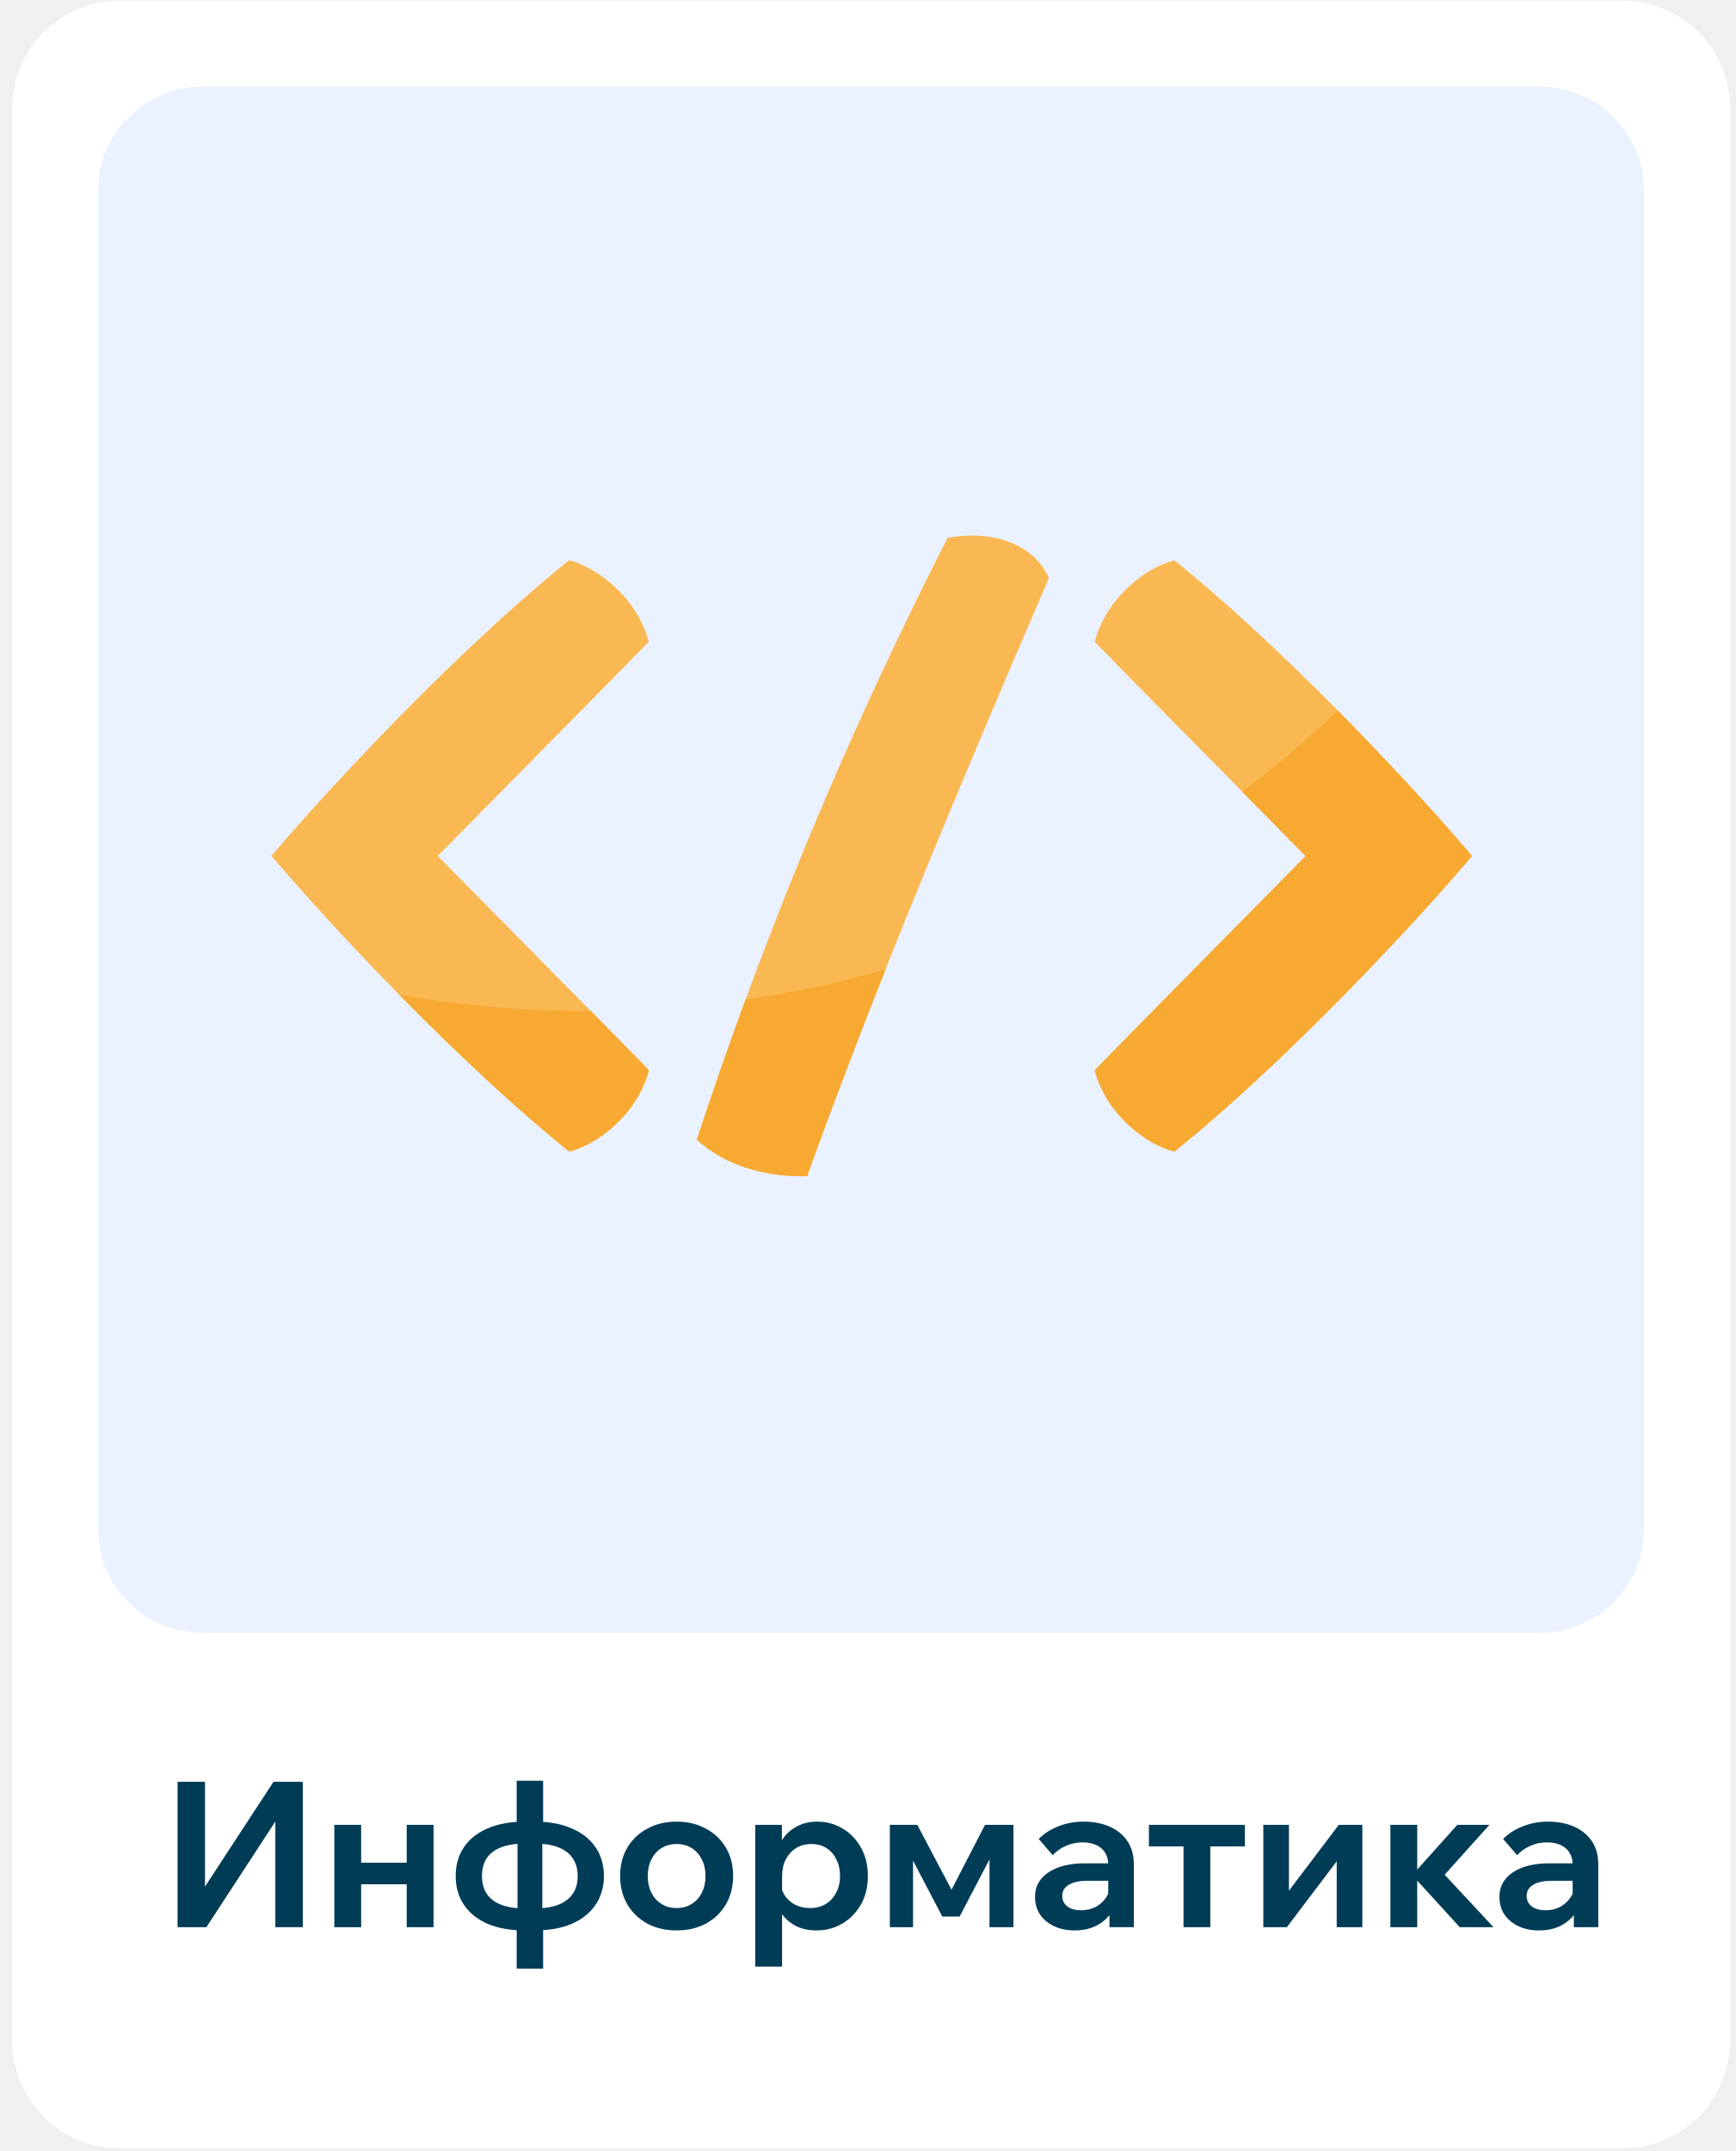
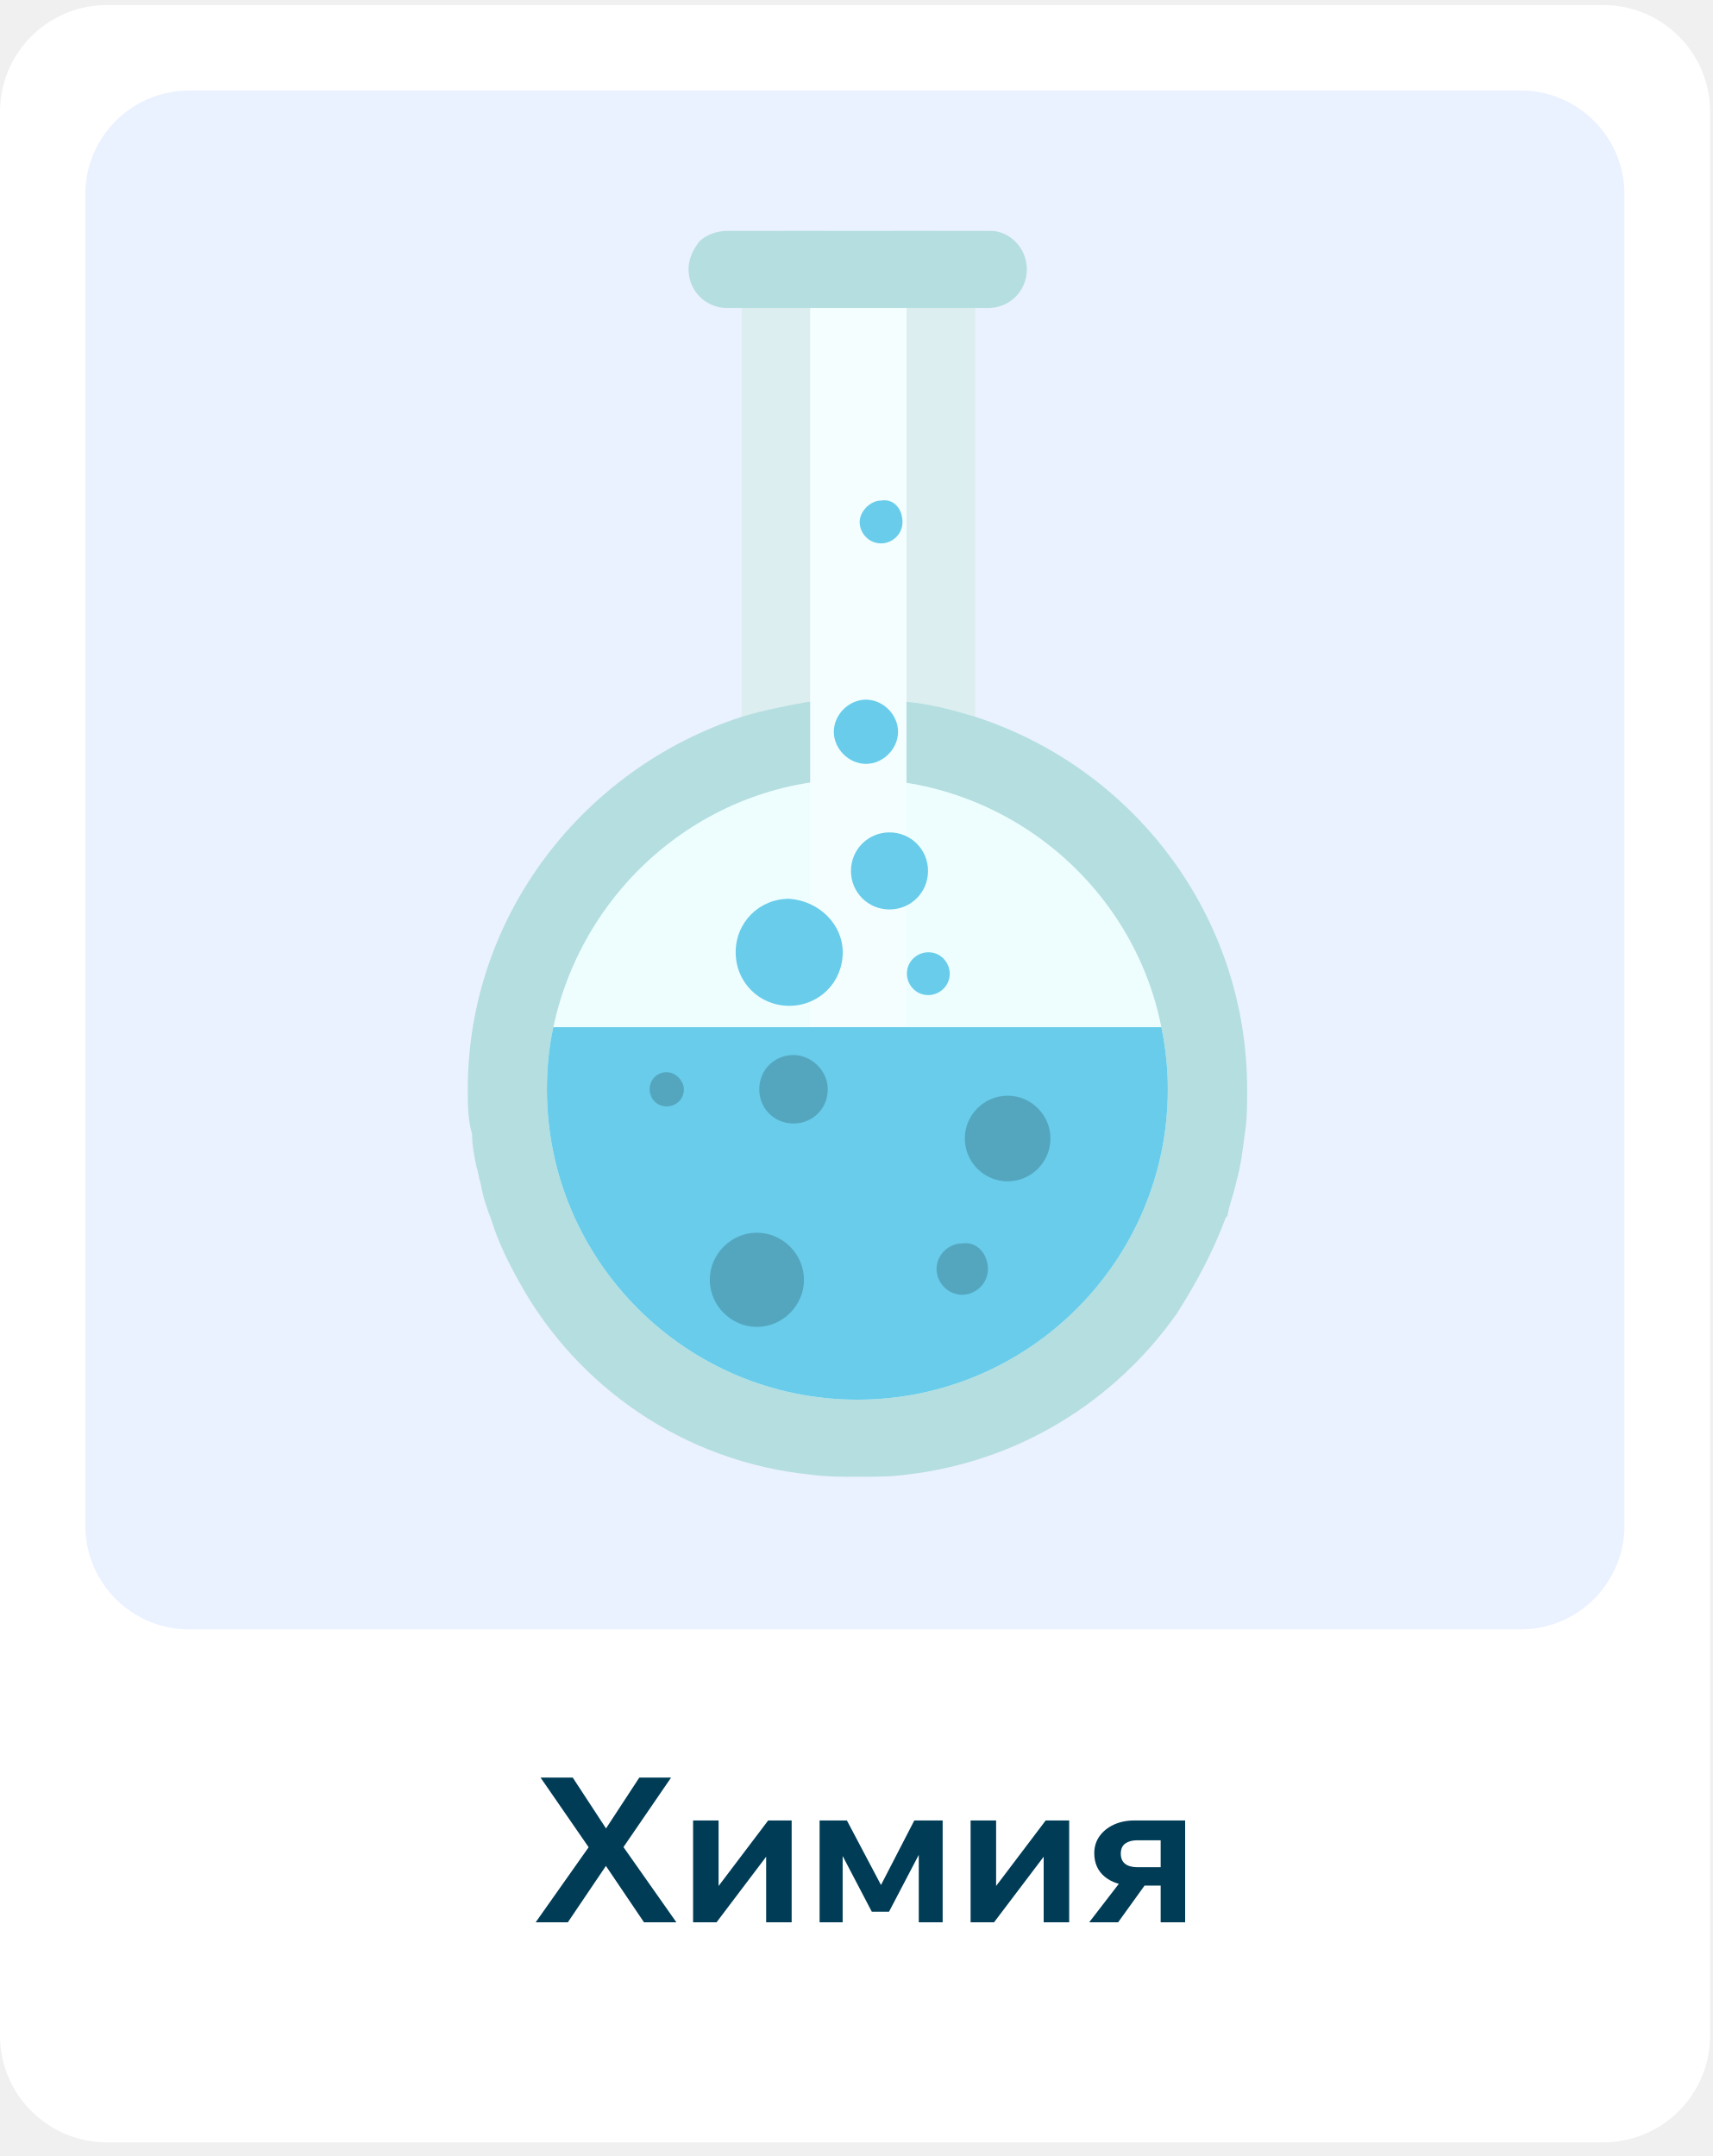
- <svg xmlns="http://www.w3.org/2000/svg" width="113" height="140" viewBox="0 0 113 140" fill="none">
-   <rect x="0.798" y="0.047" width="111.822" height="139.777" rx="6.989" fill="white" />
-   <rect x="6.385" y="5.638" width="100.639" height="100.639" rx="6.787" fill="#EAF1FF" />
-   <path d="M42.226 41.773C41.852 40.316 40.996 39.092 40.009 38.185C39.029 37.278 37.918 36.683 37.045 36.467C32.737 39.919 27.511 44.975 22.914 49.867C21.021 51.879 19.235 53.869 17.665 55.705C19.235 57.542 21.021 59.531 22.914 61.544C23.912 62.609 24.943 63.681 25.986 64.74C29.738 68.561 33.672 72.24 37.045 74.943C37.918 74.728 39.029 74.133 40.009 73.232C40.996 72.319 41.852 71.1 42.226 69.644C41.081 68.47 39.805 67.172 38.45 65.795C35.35 62.649 31.836 59.101 28.571 55.79L28.491 55.711L28.571 55.632C33.258 50.876 38.462 45.627 42.226 41.773Z" fill="#FAB853" />
-   <path d="M66.271 35.528C65.387 35.074 64.35 34.859 63.278 34.859C62.745 34.859 62.213 34.91 61.685 35.012C56.703 44.75 52.31 54.788 48.535 65.053C47.424 68.075 46.364 71.113 45.361 74.174C47.214 75.857 49.714 76.554 52.236 76.554C52.339 76.554 52.435 76.554 52.537 76.549C54.135 72.099 55.853 67.604 57.638 63.103C61.056 54.511 64.718 45.906 68.283 37.608C67.847 36.661 67.138 35.981 66.271 35.528Z" fill="#FAB853" />
-   <path d="M90.576 49.868C89.443 48.661 88.269 47.443 87.079 46.241C83.457 42.579 79.693 39.071 76.445 36.469C75.573 36.684 74.462 37.279 73.481 38.186C72.495 39.099 71.639 40.318 71.265 41.774C73.963 44.54 77.403 48.021 80.861 51.518C82.227 52.901 83.593 54.284 84.919 55.633L84.999 55.712L84.919 55.792C80.226 60.547 75.028 65.791 71.265 69.651C71.639 71.107 72.495 72.326 73.481 73.239C74.462 74.146 75.573 74.735 76.445 74.951C80.753 71.499 85.979 66.442 90.576 61.551C92.47 59.538 94.255 57.549 95.825 55.712C94.255 53.87 92.47 51.881 90.576 49.868Z" fill="#FAB853" />
-   <path d="M26.004 64.75C29.756 68.57 33.69 72.249 37.063 74.953C37.936 74.737 39.047 74.142 40.027 73.241C41.013 72.329 41.869 71.11 42.243 69.653C41.099 68.48 39.823 67.182 38.468 65.804C34.297 65.821 30.113 65.47 26.004 64.75Z" fill="#F7A932" />
-   <path d="M45.362 74.18C47.215 75.863 49.715 76.56 52.237 76.56C52.339 76.56 52.436 76.56 52.538 76.555C54.136 72.105 55.854 67.61 57.639 63.11C54.652 63.96 51.608 64.606 48.536 65.054C47.425 68.075 46.365 71.119 45.362 74.18Z" fill="#F7A932" />
-   <path d="M73.481 73.239C74.462 74.146 75.573 74.736 76.446 74.951C80.754 71.499 85.98 66.443 90.577 61.551C92.47 59.539 94.256 57.55 95.826 55.713C94.256 53.877 92.47 51.887 90.577 49.875C89.443 48.667 88.27 47.449 87.08 46.247C85.113 48.123 83.032 49.886 80.862 51.53C82.228 52.913 83.594 54.296 84.92 55.645L84.999 55.724L84.92 55.804C80.227 60.559 75.029 65.802 71.265 69.663C71.639 71.108 72.495 72.327 73.481 73.239Z" fill="#F7A932" />
-   <path d="M11.558 125.432L11.558 115.969L13.345 115.969L13.345 124.611L12.154 124.611L17.805 115.969L19.711 115.969L19.711 125.432L17.924 125.432L17.924 116.75L19.102 116.75L13.437 125.432L11.558 125.432ZM26.475 125.432L26.475 118.774L28.222 118.774L28.222 125.432L26.475 125.432ZM21.763 125.432L21.763 118.774L23.51 118.774L23.51 125.432L21.763 125.432ZM22.584 122.639L22.584 121.236L27.494 121.236L27.494 122.639L22.584 122.639ZM34.151 125.643C33.233 125.643 32.435 125.502 31.755 125.22C31.085 124.929 30.569 124.518 30.207 123.989C29.845 123.451 29.664 122.824 29.664 122.11C29.664 121.377 29.845 120.746 30.207 120.217C30.569 119.688 31.085 119.282 31.755 118.999C32.435 118.708 33.233 118.563 34.151 118.563L34.826 118.563C35.743 118.563 36.538 118.708 37.208 118.999C37.879 119.282 38.395 119.688 38.757 120.217C39.127 120.746 39.313 121.377 39.313 122.11C39.313 122.824 39.127 123.451 38.757 123.989C38.395 124.518 37.879 124.929 37.208 125.22C36.538 125.502 35.743 125.643 34.826 125.643L34.151 125.643ZM34.151 124.214L34.826 124.214C35.726 124.214 36.414 124.033 36.891 123.671C37.367 123.31 37.605 122.789 37.605 122.11C37.605 121.421 37.367 120.896 36.891 120.535C36.414 120.173 35.726 119.992 34.826 119.992L34.151 119.992C33.242 119.992 32.55 120.173 32.073 120.535C31.605 120.888 31.372 121.413 31.372 122.11C31.372 122.789 31.605 123.31 32.073 123.671C32.55 124.033 33.242 124.214 34.151 124.214ZM33.635 128.132L33.635 124.942L33.688 124.73L33.688 119.595L33.635 119.37L33.635 115.902L35.355 115.902L35.355 119.37L35.302 119.595L35.302 124.73L35.355 124.942L35.355 128.132L33.635 128.132ZM44.045 125.643C43.322 125.643 42.682 125.493 42.126 125.193C41.57 124.885 41.138 124.465 40.829 123.936C40.52 123.398 40.366 122.789 40.366 122.11C40.366 121.413 40.52 120.799 40.829 120.27C41.138 119.741 41.57 119.326 42.126 119.026C42.682 118.717 43.322 118.563 44.045 118.563C44.769 118.563 45.408 118.717 45.964 119.026C46.52 119.326 46.953 119.741 47.261 120.27C47.57 120.799 47.725 121.408 47.725 122.096C47.725 122.785 47.57 123.398 47.261 123.936C46.953 124.465 46.52 124.885 45.964 125.193C45.408 125.493 44.769 125.643 44.045 125.643ZM44.045 124.188C44.416 124.188 44.742 124.099 45.025 123.923C45.307 123.746 45.528 123.504 45.686 123.195C45.845 122.877 45.925 122.516 45.925 122.11C45.925 121.695 45.845 121.333 45.686 121.024C45.528 120.707 45.307 120.46 45.025 120.283C44.742 120.107 44.416 120.019 44.045 120.019C43.675 120.019 43.348 120.107 43.066 120.283C42.784 120.46 42.563 120.707 42.404 121.024C42.245 121.333 42.166 121.695 42.166 122.11C42.166 122.516 42.245 122.877 42.404 123.195C42.563 123.504 42.784 123.746 43.066 123.923C43.348 124.099 43.675 124.188 44.045 124.188ZM50.911 127.999L49.164 127.999L49.164 118.774L50.898 118.774L50.898 120.839L50.527 120.839C50.589 120.407 50.734 120.019 50.964 119.674C51.202 119.33 51.511 119.061 51.89 118.867C52.27 118.664 52.702 118.563 53.187 118.563C53.796 118.563 54.352 118.713 54.855 119.013C55.358 119.313 55.755 119.727 56.046 120.257C56.346 120.786 56.496 121.404 56.496 122.11C56.496 122.807 56.346 123.42 56.046 123.949C55.746 124.479 55.344 124.893 54.842 125.193C54.339 125.493 53.774 125.643 53.148 125.643C52.574 125.643 52.08 125.52 51.665 125.273C51.251 125.026 50.937 124.695 50.725 124.28C50.514 123.857 50.421 123.393 50.448 122.891L50.818 122.652C50.862 122.952 50.973 123.221 51.149 123.46C51.325 123.689 51.55 123.87 51.824 124.002C52.106 124.126 52.411 124.188 52.737 124.188C53.126 124.188 53.465 124.099 53.756 123.923C54.047 123.746 54.273 123.499 54.431 123.182C54.599 122.864 54.683 122.507 54.683 122.11C54.683 121.695 54.603 121.333 54.444 121.024C54.295 120.707 54.078 120.46 53.796 120.283C53.523 120.107 53.196 120.019 52.817 120.019C52.446 120.019 52.115 120.107 51.824 120.283C51.542 120.46 51.317 120.707 51.149 121.024C50.99 121.333 50.911 121.708 50.911 122.149L50.911 127.999ZM57.927 125.432L57.927 118.774L59.714 118.774L62.069 123.235L61.818 123.235L64.121 118.774L65.974 118.774L65.974 125.432L64.412 125.432L64.412 119.357L65.021 119.86L62.466 124.743L61.341 124.743L58.787 119.86L59.436 119.423L59.436 125.432L57.927 125.432ZM73.81 125.432L72.222 125.432L72.222 124.095L72.142 123.883L72.142 121.382C72.142 120.914 71.992 120.552 71.692 120.296C71.392 120.041 70.982 119.913 70.462 119.913C70.082 119.913 69.725 119.988 69.389 120.138C69.063 120.279 68.776 120.482 68.529 120.746L67.616 119.688C67.969 119.335 68.397 119.061 68.9 118.867C69.403 118.664 69.95 118.563 70.541 118.563C71.185 118.563 71.754 118.673 72.248 118.894C72.742 119.114 73.126 119.432 73.4 119.846C73.673 120.252 73.81 120.751 73.81 121.342L73.81 125.432ZM69.959 125.643C69.447 125.643 68.997 125.551 68.609 125.365C68.22 125.18 67.916 124.924 67.695 124.598C67.484 124.271 67.378 123.892 67.378 123.46C67.378 123.001 67.51 122.613 67.775 122.295C68.04 121.968 68.415 121.717 68.9 121.541C69.394 121.364 69.963 121.276 70.607 121.276L72.314 121.276L72.314 122.414L70.739 122.414C70.263 122.414 69.879 122.498 69.588 122.666C69.297 122.833 69.151 123.076 69.151 123.393C69.151 123.685 69.261 123.914 69.482 124.082C69.712 124.249 70.007 124.333 70.369 124.333C70.713 124.333 71.026 124.263 71.309 124.121C71.591 123.971 71.82 123.768 71.997 123.513C72.173 123.257 72.275 122.966 72.301 122.639L72.804 122.877C72.804 123.424 72.685 123.905 72.447 124.32C72.209 124.735 71.873 125.061 71.441 125.299C71.017 125.529 70.523 125.643 69.959 125.643ZM77.042 125.432L77.042 119.37L78.789 119.37L78.789 125.432L77.042 125.432ZM74.792 120.177L74.792 118.774L81.039 118.774L81.039 120.177L74.792 120.177ZM82.238 125.432L82.238 118.774L83.906 118.774L83.906 123.208L83.813 123.182L87.148 118.774L88.684 118.774L88.684 125.432L87.016 125.432L87.016 120.998L87.109 121.024L83.773 125.432L82.238 125.432ZM95.023 125.432L91.86 121.964L92.006 121.964L94.864 118.774L96.956 118.774L93.554 122.56L93.462 121.395L97.22 125.432L95.023 125.432ZM90.51 125.432L90.51 118.774L92.257 118.774L92.257 125.432L90.51 125.432ZM104.041 125.432L102.453 125.432L102.453 124.095L102.373 123.883L102.373 121.382C102.373 120.914 102.223 120.552 101.923 120.296C101.623 120.041 101.213 119.913 100.692 119.913C100.313 119.913 99.956 119.988 99.621 120.138C99.294 120.279 99.007 120.482 98.76 120.746L97.847 119.688C98.2 119.335 98.628 119.061 99.131 118.867C99.634 118.664 100.181 118.563 100.772 118.563C101.416 118.563 101.985 118.673 102.479 118.894C102.973 119.114 103.357 119.432 103.631 119.846C103.904 120.252 104.041 120.751 104.041 121.342L104.041 125.432ZM100.19 125.643C99.678 125.643 99.228 125.551 98.84 125.365C98.451 125.18 98.147 124.924 97.926 124.598C97.715 124.271 97.609 123.892 97.609 123.46C97.609 123.001 97.741 122.613 98.006 122.295C98.27 121.968 98.645 121.717 99.131 121.541C99.625 121.364 100.194 121.276 100.838 121.276L102.545 121.276L102.545 122.414L100.97 122.414C100.494 122.414 100.11 122.498 99.819 122.666C99.528 122.833 99.382 123.076 99.382 123.393C99.382 123.685 99.493 123.914 99.713 124.082C99.942 124.249 100.238 124.333 100.6 124.333C100.944 124.333 101.257 124.263 101.54 124.121C101.822 123.971 102.051 123.768 102.228 123.513C102.404 123.257 102.506 122.966 102.532 122.639L103.035 122.877C103.035 123.424 102.916 123.905 102.678 124.32C102.44 124.735 102.104 125.061 101.672 125.299C101.248 125.529 100.754 125.643 100.19 125.643Z" fill="#003C56" />
+ <svg xmlns="http://www.w3.org/2000/svg" width="112" height="141" viewBox="0 0 112 141" fill="none">
+   <rect y="0.331" width="111.822" height="139.777" rx="6.989" fill="white" />
+   <rect x="5.58" y="5.921" width="100.639" height="100.639" rx="6.787" fill="#EAF1FF" />
+   <path d="M63.762 17.759L63.762 68.576C63.762 69.976 62.642 71.236 61.102 71.236L53.963 71.236L53.823 71.236L51.023 71.236C50.603 71.236 50.183 71.096 49.903 70.956C49.763 70.956 49.623 70.816 49.623 70.816C48.923 70.396 48.503 69.556 48.503 68.576L48.503 17.759C48.503 16.359 49.623 15.099 51.163 15.099L61.102 15.099C62.502 15.099 63.762 16.219 63.762 17.759Z" fill="#DCEEEF" />
+   <path d="M81.547 71.237C81.547 72.217 81.547 73.197 81.407 74.037C81.267 75.157 81.127 76.277 80.847 77.257C80.707 77.957 80.427 78.657 80.287 79.357C80.287 79.497 80.287 79.497 80.147 79.637C79.308 81.877 78.188 83.977 76.928 85.936C72.868 91.676 66.568 95.596 59.288 96.436C58.309 96.576 57.189 96.576 56.209 96.576L55.929 96.576C54.949 96.576 53.969 96.576 52.989 96.436C44.729 95.596 37.73 90.696 33.95 83.837C33.25 82.577 32.55 81.177 32.13 79.777C31.85 79.077 31.57 78.237 31.43 77.397C31.29 76.977 31.29 76.697 31.15 76.277C31.01 75.577 30.87 74.877 30.87 74.177C30.59 73.197 30.59 72.217 30.59 71.237C30.59 59.898 38.15 50.238 48.509 46.878C49.909 46.458 51.309 46.178 52.849 45.898L52.989 45.898C53.969 45.758 54.949 45.758 55.929 45.758L56.209 45.758C56.349 45.758 56.489 45.758 56.629 45.758C56.769 45.758 56.909 45.758 57.049 45.758C57.749 45.758 58.449 45.898 59.148 45.898L59.288 45.898C60.828 46.038 62.368 46.458 63.768 46.878C74.128 50.238 81.547 59.898 81.547 71.237Z" fill="#B4DEE0" />
+   <path d="M76.359 71.238C76.359 82.437 67.259 91.537 56.06 91.537C44.86 91.537 35.761 82.437 35.761 71.238C35.761 69.838 35.901 68.438 36.181 67.178C38.141 57.939 46.26 50.939 56.06 50.939C65.859 50.939 74.119 57.939 75.939 67.178C76.219 68.578 76.359 69.838 76.359 71.238Z" fill="#EEFEFF" />
+   <path d="M59.275 17.758L59.275 68.576C59.275 69.976 58.855 71.236 58.155 71.236L53.956 71.236C53.676 71.236 53.396 70.816 53.116 70.256C53.116 70.116 52.976 69.696 52.976 69.276C52.976 68.996 52.976 68.856 52.976 68.576L52.976 17.758C52.976 16.358 53.396 15.098 54.096 15.098L58.295 15.098C58.715 15.098 59.275 16.218 59.275 17.758Z" fill="#F4FEFF" />
+   <path d="M67.143 17.62C67.143 19.02 66.023 20.14 64.624 20.14L47.544 20.14C46.144 20.14 45.024 19.02 45.024 17.62C45.024 16.92 45.304 16.36 45.724 15.8C46.144 15.38 46.844 15.1 47.544 15.1L64.763 15.1C66.023 15.1 67.143 16.22 67.143 17.62Z" fill="#B4DEE0" />
+   <path d="M76.36 71.237C76.36 82.436 67.26 91.536 56.061 91.536C44.861 91.536 35.762 82.436 35.762 71.237C35.762 69.837 35.902 68.437 36.182 67.177L75.94 67.177C76.22 68.577 76.36 69.837 76.36 71.237Z" fill="#68CCEA" />
+   <path d="M68.688 74.458C68.688 75.998 67.428 77.258 65.888 77.258C64.348 77.258 63.088 75.998 63.088 74.458C63.088 72.918 64.348 71.658 65.888 71.658C67.428 71.658 68.688 72.918 68.688 74.458Z" fill="#54A6BF" />
+   <path d="M54.126 71.237C54.126 72.496 53.146 73.476 51.886 73.476C50.626 73.476 49.647 72.496 49.647 71.237C49.647 69.977 50.626 68.997 51.886 68.997C53.006 68.997 54.126 69.977 54.126 71.237Z" fill="#54A6BF" />
+   <path d="M44.719 71.237C44.719 71.937 44.159 72.357 43.599 72.357C42.9 72.357 42.48 71.797 42.48 71.237C42.48 70.537 43.039 70.117 43.599 70.117C44.159 70.117 44.719 70.677 44.719 71.237Z" fill="#54A6BF" />
+   <path d="M64.599 82.997C64.599 83.977 63.759 84.677 62.919 84.677C61.939 84.677 61.239 83.837 61.239 82.997C61.239 82.017 62.079 81.317 62.919 81.317C63.899 81.177 64.599 82.017 64.599 82.997Z" fill="#54A6BF" />
+   <path d="M52.571 83.698C52.571 85.378 51.171 86.778 49.491 86.778C47.811 86.778 46.411 85.378 46.411 83.698C46.411 82.018 47.811 80.618 49.491 80.618C51.171 80.618 52.571 82.018 52.571 83.698Z" fill="#54A6BF" />
+   <path d="M60.682 56.958C60.682 58.358 59.562 59.478 58.163 59.478C56.763 59.478 55.643 58.358 55.643 56.958C55.643 55.558 56.763 54.438 58.163 54.438C59.562 54.438 60.682 55.558 60.682 56.958Z" fill="#68CCEA" />
+   <path d="M55.105 62.278C55.105 64.238 53.565 65.778 51.605 65.778C49.645 65.778 48.105 64.238 48.105 62.278C48.105 60.318 49.645 58.779 51.605 58.779C53.565 58.919 55.105 60.458 55.105 62.278Z" fill="#68CCEA" />
+   <path d="M58.722 47.857C58.722 48.977 57.742 49.957 56.622 49.957C55.502 49.957 54.523 48.977 54.523 47.857C54.523 46.737 55.502 45.757 56.622 45.757C57.742 45.757 58.722 46.737 58.722 47.857Z" fill="#68CCEA" />
+   <path d="M59.013 34.136C59.013 34.976 58.313 35.536 57.613 35.536C56.773 35.536 56.213 34.836 56.213 34.136C56.213 33.436 56.913 32.736 57.613 32.736C58.453 32.596 59.013 33.296 59.013 34.136Z" fill="#68CCEA" />
+   <path d="M62.101 63.678C62.101 64.517 61.401 65.077 60.701 65.077C59.861 65.077 59.301 64.377 59.301 63.678C59.301 62.837 60.001 62.278 60.701 62.278C61.541 62.278 62.101 62.977 62.101 63.678Z" fill="#68CCEA" />
+   <path d="M37.132 125.714L35.028 125.714L38.68 120.539L38.68 121.081L35.345 116.251L37.45 116.251L39.805 119.85L39.448 119.85L41.804 116.251L43.882 116.251L40.573 121.081L40.586 120.539L44.226 125.714L42.108 125.714L39.435 121.756L39.805 121.756L37.132 125.714ZM45.32 125.714L45.32 119.056L46.987 119.056L46.987 123.49L46.895 123.464L50.23 119.056L51.765 119.056L51.765 125.714L50.098 125.714L50.098 121.28L50.19 121.306L46.855 125.714L45.32 125.714ZM53.592 125.714L53.592 119.056L55.378 119.056L57.734 123.517L57.483 123.517L59.786 119.056L61.639 119.056L61.639 125.714L60.077 125.714L60.077 119.639L60.686 120.142L58.131 125.025L57.006 125.025L54.452 120.142L55.1 119.705L55.1 125.714L53.592 125.714ZM63.466 125.714L63.466 119.056L65.134 119.056L65.134 123.49L65.041 123.464L68.376 119.056L69.912 119.056L69.912 125.714L68.244 125.714L68.244 121.28L68.337 121.306L65.001 125.714L63.466 125.714ZM75.894 125.714L75.894 119.281L77.019 120.353L74.345 120.353C74.037 120.353 73.781 120.424 73.578 120.565C73.383 120.706 73.287 120.927 73.287 121.227C73.287 121.518 73.379 121.739 73.564 121.889C73.758 122.039 74.028 122.114 74.372 122.114L76.542 122.114L76.542 123.318L74.133 123.318C73.348 123.318 72.722 123.128 72.254 122.749C71.787 122.369 71.553 121.853 71.553 121.2C71.553 120.786 71.663 120.42 71.884 120.102C72.113 119.775 72.426 119.52 72.823 119.334C73.22 119.149 73.675 119.056 74.186 119.056L77.495 119.056L77.495 125.714L75.894 125.714ZM71.222 125.714L73.445 122.828L75.192 122.828L73.114 125.714L71.222 125.714Z" fill="#003C56" />
</svg>
